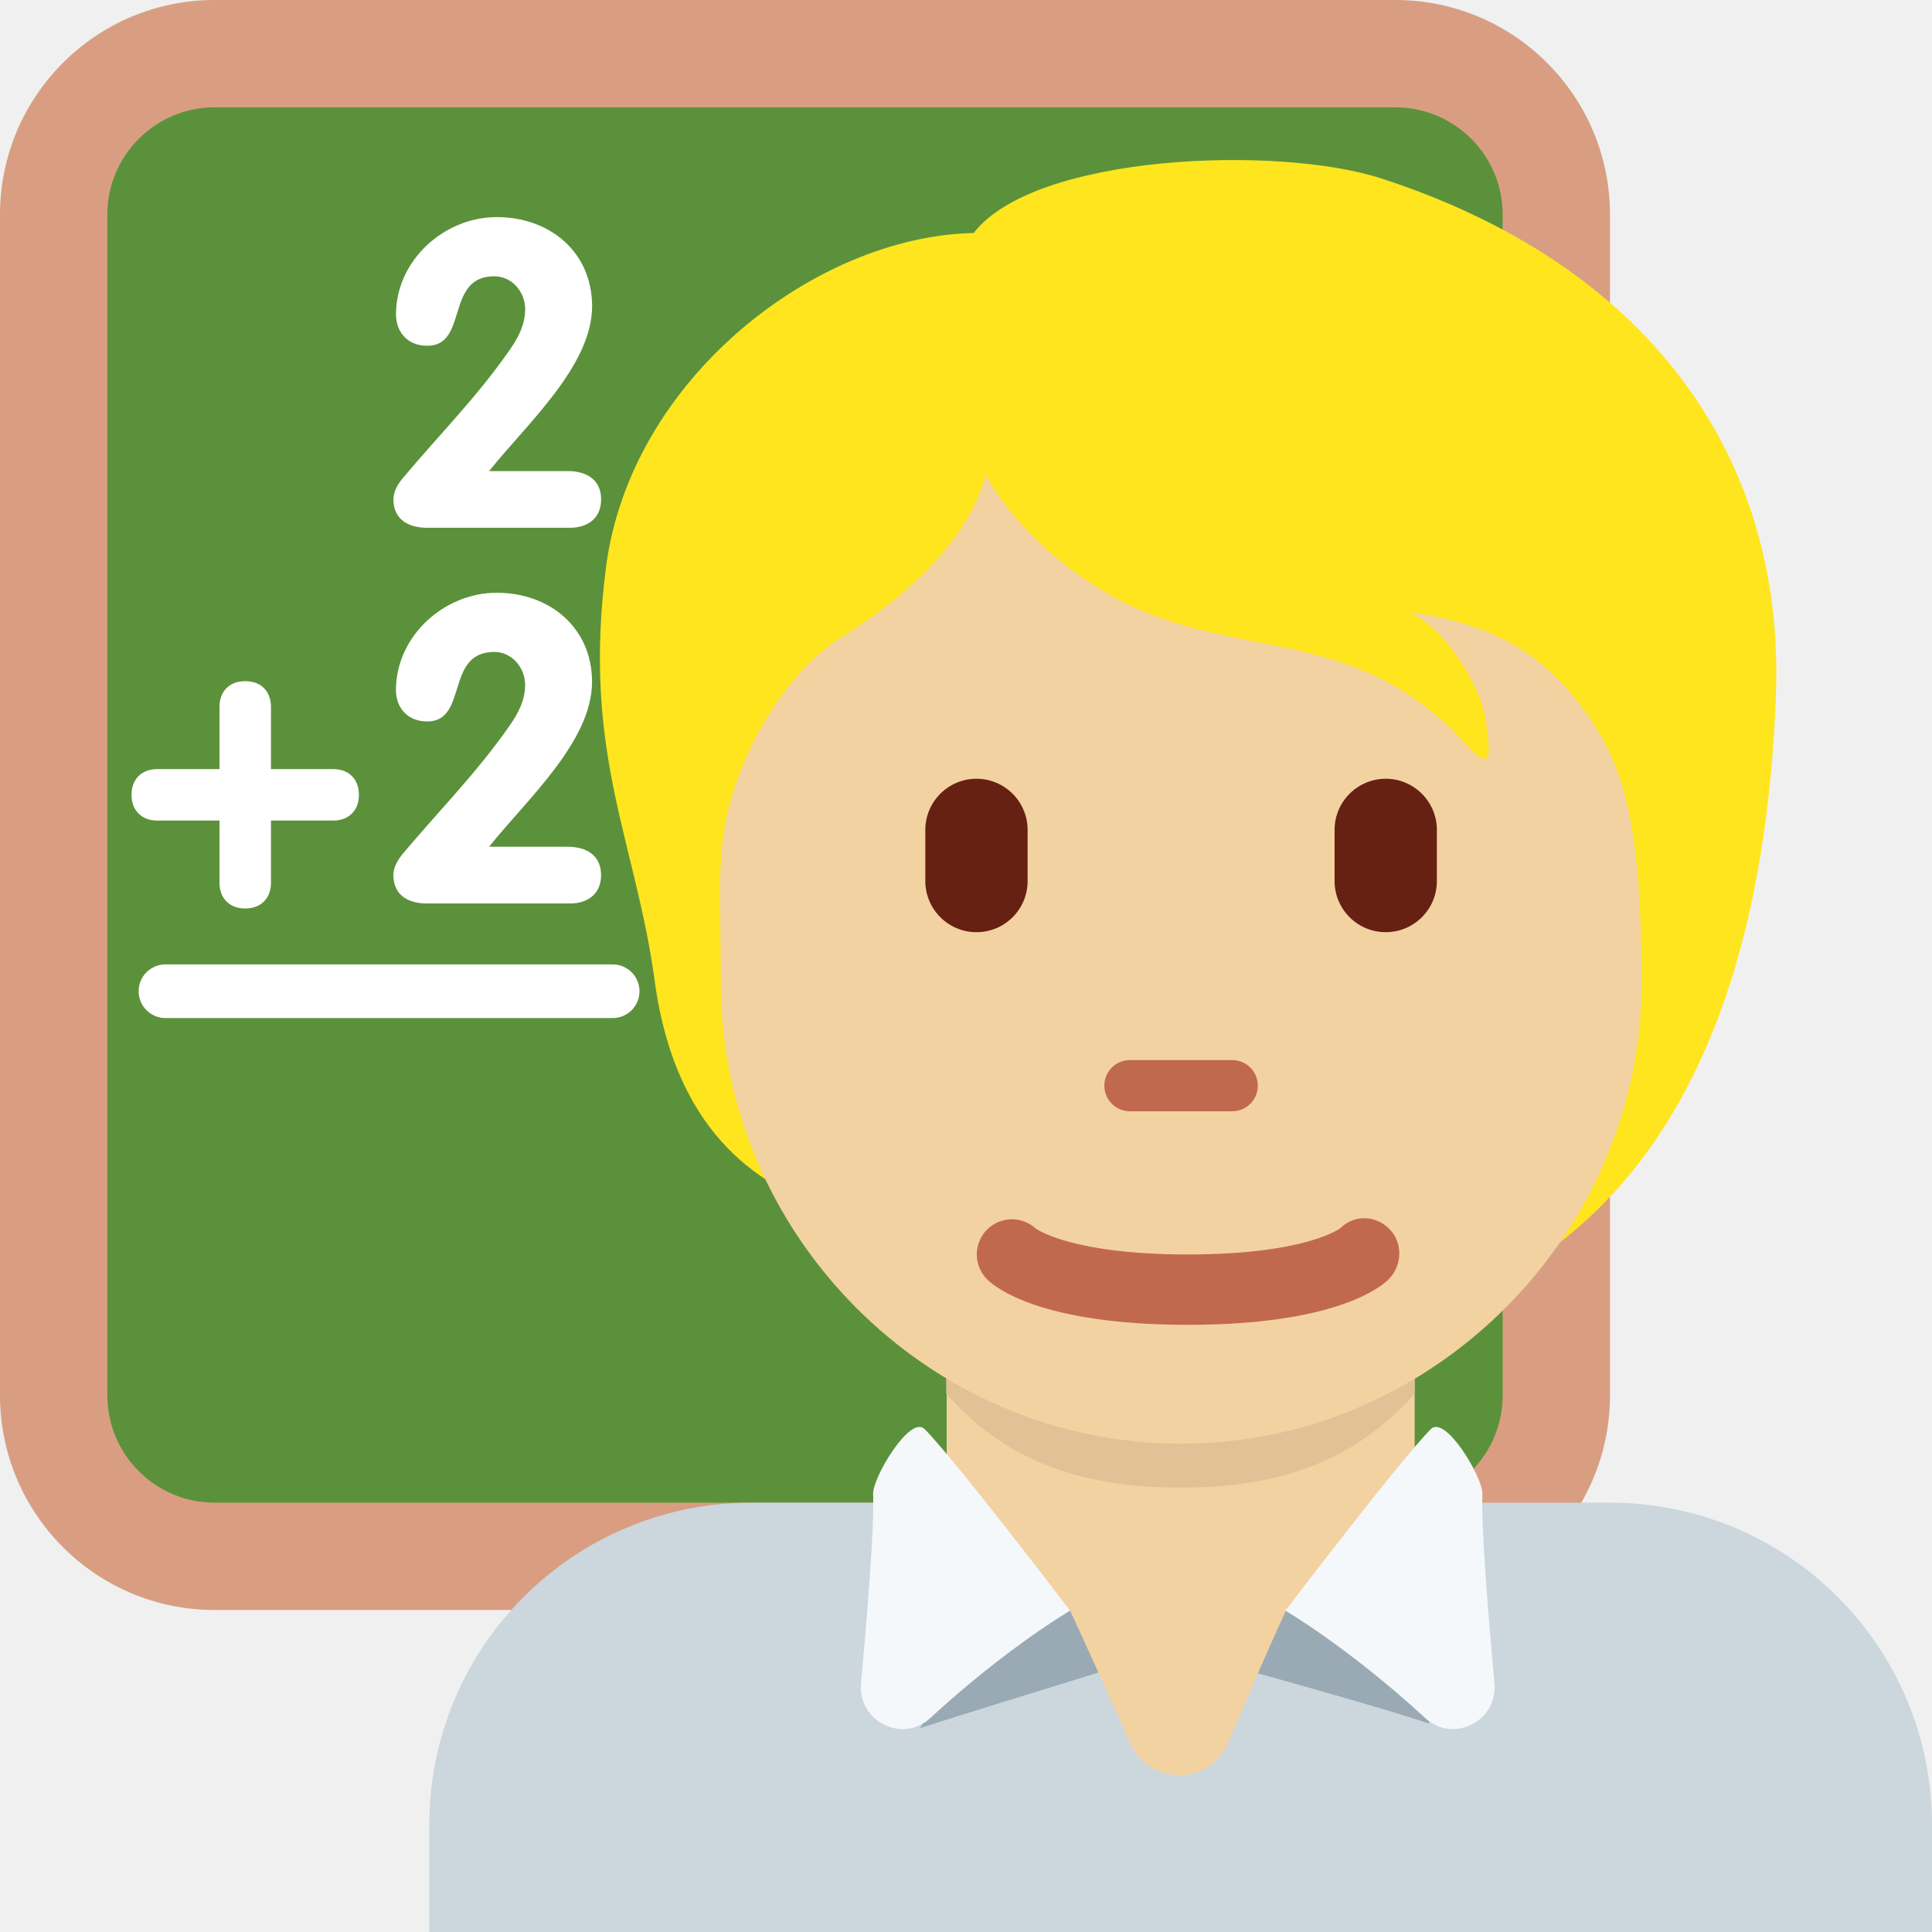
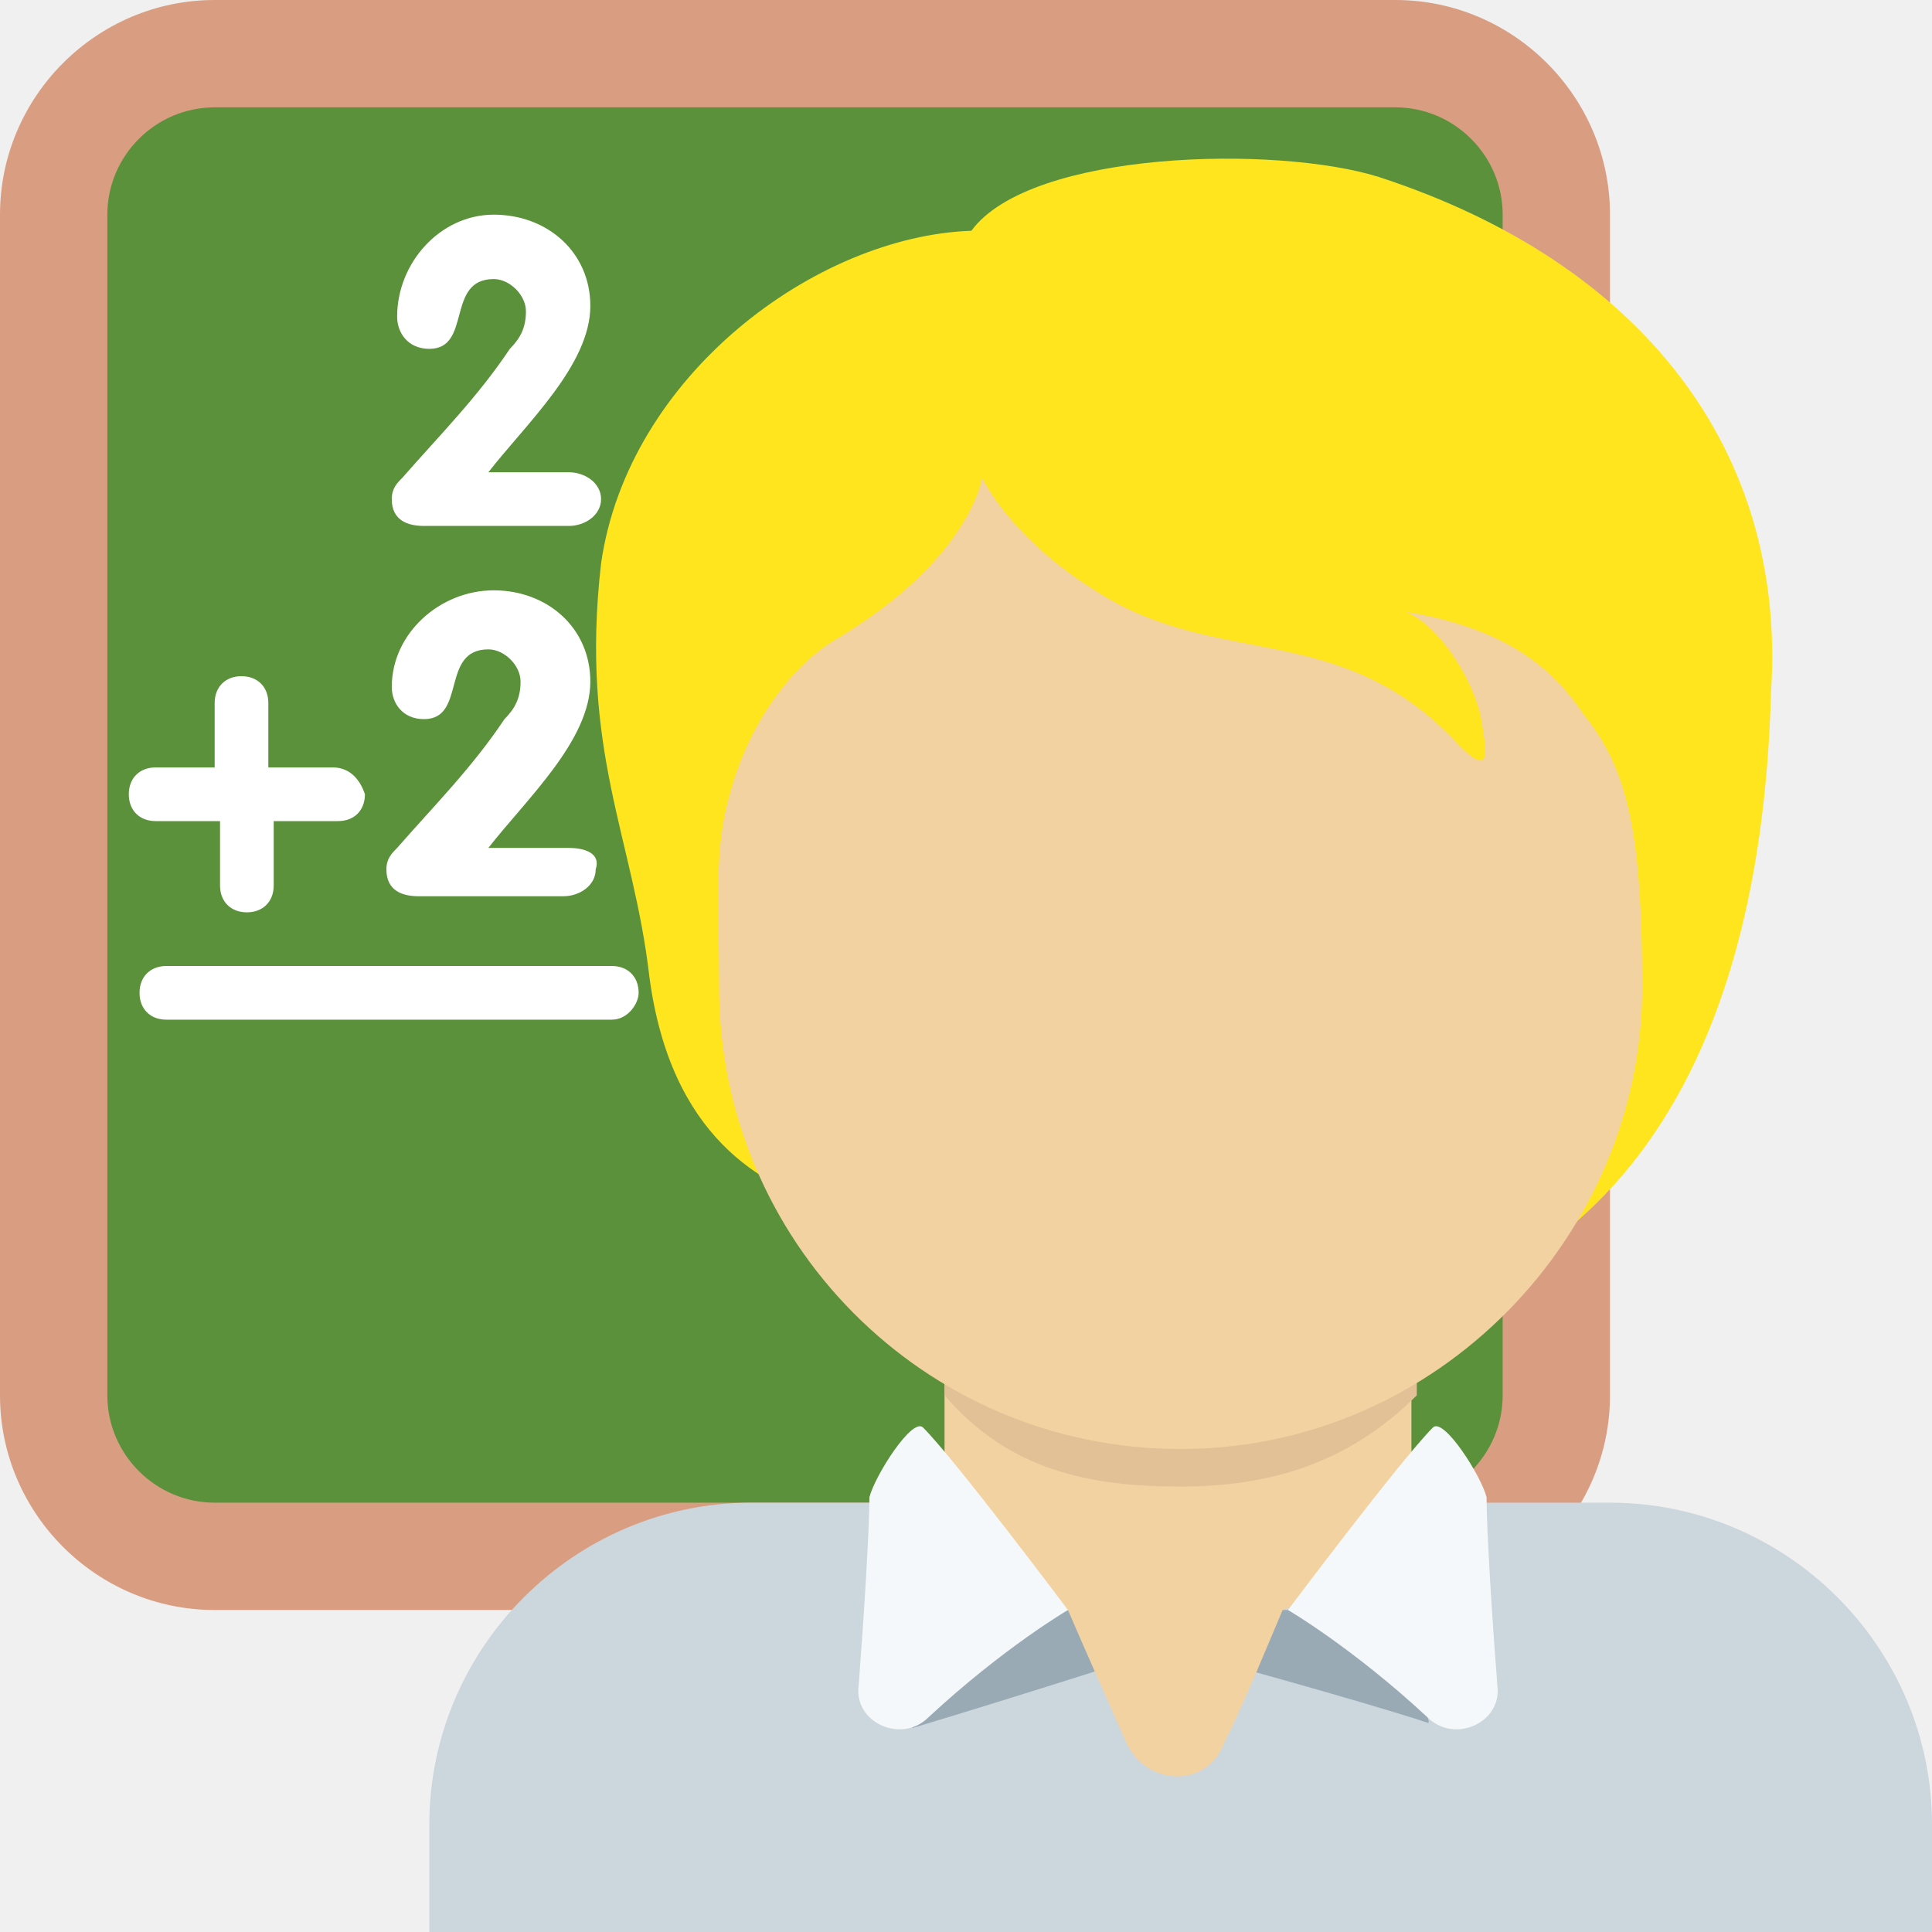
- <svg xmlns="http://www.w3.org/2000/svg" viewBox="0 0 36 36">
-   <path fill="#D99E82" d="M30 26c0 2.209-1.791 4-4 4H4c-2.209 0-4-1.791-4-4V4c0-2.209 1.791-4 4-4h22c2.209 0 4 1.791 4 4v22z" />
-   <path fill="#5C913B" d="M28 26c0 1.104-.896 2-2 2H4c-1.104 0-2-.896-2-2V4c0-1.105.896-2 2-2h22c1.104 0 2 .895 2 2v22z" />
-   <path fill="#FFF" d="M7.515 8.898c-.08.096-.184.24-.184.408 0 .368.272.528.624.528h2.67c.304 0 .576-.16.576-.528s-.271-.528-.624-.528H9.114c.679-.855 1.919-1.958 1.919-3.07 0-1.015-.792-1.663-1.775-1.663s-1.879.807-1.879 1.815c0 .311.2.583.584.583.768 0 .328-1.295 1.247-1.295.328 0 .576.288.576.616 0 .288-.136.536-.28.744-.608.879-1.327 1.599-1.991 2.39zm-1.307 5.433H5.049v-1.16c0-.288-.184-.479-.48-.479-.295 0-.479.192-.479.479v1.16H2.931c-.296 0-.48.192-.48.479 0 .288.184.48.48.48H4.09v1.159c0 .288.184.479.479.479.296 0 .48-.191.48-.479V15.29h1.159c.296 0 .48-.192.48-.48 0-.287-.184-.479-.48-.479zm4.369 1.447H9.113c.68-.855 1.919-1.958 1.919-3.07 0-1.015-.792-1.663-1.775-1.663s-1.879.808-1.879 1.815c0 .311.2.583.583.583.768 0 .328-1.295 1.248-1.295.328 0 .576.288.576.616 0 .288-.136.536-.28.744-.608.879-1.327 1.599-1.991 2.391-.08.096-.184.24-.184.408 0 .368.272.528.624.528h2.67c.304 0 .576-.16.576-.528 0-.369-.271-.529-.623-.529zm.84 3.192H3.083c-.276 0-.5-.224-.5-.5s.224-.5.5-.5h8.333c.276 0 .5.224.5.5.001.276-.223.5-.499.5z" />
-   <path fill="#CCD6DD" d="M36 36v-2c0-3.314-2.686-6-6-6H14c-3.313 0-6 2.686-6 6v2h28z" />
-   <path fill="#99AAB5" d="M22.073 30.805s3.297.891 4.545 1.307c.16.053-.951-2.108-.951-2.108h-7.453s-.679 1.542-1.071 2.197c1.96-.624 4.798-1.485 4.798-1.485" />
-   <path fill="#F3D2A2" d="M17.64 28.101c.774.562 1.206 1.644 2.3 1.911.326.702.746 1.635 1.122 2.476.355.795 1.486.783 1.825-.02.355-.84.755-1.767 1.074-2.456 1.105-.446 1.611-1.339 2.399-1.911V24.29h-8.72v3.811z" />
-   <path fill="#E2C196" d="M17.632 25.973c1.216 1.374 2.724 1.746 4.364 1.746 1.639 0 3.146-.373 4.363-1.746v-3.491h-8.728v3.491z" />
-   <path fill="#FFE51E" d="M25.731 3.323c-1.925-.623-6.455-.453-7.588 1.019-2.944.057-6.398 2.718-6.851 6.228-.448 3.475.551 5.088.906 7.701.403 2.96 2.067 3.907 3.397 4.303 1.914 2.529 3.949 2.421 7.366 2.421 6.672 0 9.85-4.464 10.131-12.047.17-4.585-2.521-8.059-7.361-9.625z" />
-   <path fill="#F3D2A2" d="M29.547 13.273c-.646-.894-1.472-1.614-3.284-1.868.68.311 1.331 1.387 1.416 1.982.085.595.17 1.076-.368.481-2.155-2.382-4.502-1.444-6.827-2.899-1.624-1.016-2.119-2.141-2.119-2.141s-.198 1.5-2.661 3.029c-.714.443-1.566 1.43-2.038 2.888-.34 1.048-.234 1.982-.234 3.578 0 4.66 3.841 8.578 8.578 8.578s8.578-3.953 8.578-8.578c-.002-2.898-.305-4.031-1.041-5.05z" />
-   <path fill="#C1694F" d="M22.961 20.707h-1.906c-.263 0-.477-.213-.477-.477s.213-.477.477-.477h1.906c.263 0 .477.213.477.477s-.213.477-.477.477z" />
-   <path fill="#662113" d="M18.195 17.37c-.526 0-.953-.427-.953-.953v-.953c0-.526.427-.953.953-.953s.953.427.953.953v.953c0 .527-.426.953-.953.953zm7.626 0c-.526 0-.953-.427-.953-.953v-.953c0-.526.427-.953.953-.953s.953.427.953.953v.953c0 .527-.427.953-.953.953z" />
-   <path fill="#C1694F" d="M22.134 24.686c-2.754 0-3.6-.705-3.741-.848-.256-.256-.256-.671 0-.927.248-.248.646-.255.902-.023.052.037.721.487 2.839.487 2.2 0 2.836-.485 2.842-.49.256-.255.657-.243.913.015.256.256.242.683-.014.938-.142.143-.987.848-3.741.848" />
-   <path fill="#F5F8FA" d="M17.229 26.629c.565.566 2.71 3.383 2.71 3.383s-1.188.695-2.608 2.004c-.516.476-1.35.055-1.287-.644.121-1.349.249-2.909.225-3.534-.011-.303.69-1.481.96-1.209m9.433 0c-.565.566-2.71 3.383-2.71 3.383s1.188.695 2.608 2.004c.516.476 1.35.055 1.287-.644-.121-1.349-.249-2.909-.225-3.534.012-.303-.689-1.481-.96-1.209" />
+ <svg xmlns="http://www.w3.org/2000/svg" version="1.1" id="Layer_1" x="0px" y="0px" viewBox="0 0 36 36" style="enable-background:new 0 0 36 36;" xml:space="preserve">
+   <style type="text/css">
+ 	.st0{fill:#D99E82;}
+ 	.st1{fill:#5C913B;}
+ 	.st2{fill:#FFFFFF;}
+ 	.st3{fill:#CCD6DD;}
+ 	.st4{fill:#99AAB5;}
+ 	.st5{fill:#F3D2A2;}
+ 	.st6{fill:#E2C196;}
+ 	.st7{fill:#FFE51E;}
+ 	.st8{fill:#F5F8FA;}
+ </style>
+   <path class="st0" d="M30,26c0,2.2-1.8,4-4,4H4c-2.2,0-4-1.8-4-4V4c0-2.2,1.8-4,4-4h22c2.2,0,4,1.8,4,4V26z" />
+   <path class="st1" d="M28,26c0,1.1-0.9,2-2,2H4c-1.1,0-2-0.9-2-2V4c0-1.1,0.9-2,2-2h22c1.1,0,2,0.9,2,2V26z" />
+   <path class="st2" d="M7.5,8.9C7.4,9,7.3,9.1,7.3,9.3c0,0.4,0.3,0.5,0.6,0.5h2.7c0.3,0,0.6-0.2,0.6-0.5s-0.3-0.5-0.6-0.5H9.1  c0.7-0.9,1.9-2,1.9-3.1c0-1-0.8-1.7-1.8-1.7S7.4,4.9,7.4,5.9c0,0.3,0.2,0.6,0.6,0.6c0.8,0,0.3-1.3,1.2-1.3c0.3,0,0.6,0.3,0.6,0.6  c0,0.3-0.1,0.5-0.3,0.7C8.9,7.4,8.2,8.1,7.5,8.9z M6.2,14.3H5v-1.2c0-0.3-0.2-0.5-0.5-0.5c-0.3,0-0.5,0.2-0.5,0.5v1.2H2.9  c-0.3,0-0.5,0.2-0.5,0.5c0,0.3,0.2,0.5,0.5,0.5h1.2v1.2c0,0.3,0.2,0.5,0.5,0.5c0.3,0,0.5-0.2,0.5-0.5v-1.2h1.2  c0.3,0,0.5-0.2,0.5-0.5C6.7,14.5,6.5,14.3,6.2,14.3z M10.6,15.8H9.1c0.7-0.9,1.9-2,1.9-3.1c0-1-0.8-1.7-1.8-1.7s-1.9,0.8-1.9,1.8  c0,0.3,0.2,0.6,0.6,0.6c0.8,0,0.3-1.3,1.2-1.3c0.3,0,0.6,0.3,0.6,0.6c0,0.3-0.1,0.5-0.3,0.7c-0.6,0.9-1.3,1.6-2,2.4  c-0.1,0.1-0.2,0.2-0.2,0.4c0,0.4,0.3,0.5,0.6,0.5h2.7c0.3,0,0.6-0.2,0.6-0.5C11.2,15.9,10.9,15.8,10.6,15.8z M11.4,19H3.1  c-0.3,0-0.5-0.2-0.5-0.5S2.8,18,3.1,18h8.3c0.3,0,0.5,0.2,0.5,0.5C11.9,18.7,11.7,19,11.4,19z" />
+   <path class="st3" d="M36,36v-2c0-3.3-2.7-6-6-6H14c-3.3,0-6,2.7-6,6v2H36z" />
+   <path class="st4" d="M22.1,30.8c0,0,3.3,0.9,4.5,1.3c0.2,0.1-1-2.1-1-2.1h-7.5c0,0-0.7,1.5-1.1,2.2c2-0.6,4.8-1.5,4.8-1.5" />
+   <path class="st5" d="M17.6,28.1c0.8,0.6,1.2,1.6,2.3,1.9c0.3,0.7,0.7,1.6,1.1,2.5c0.4,0.8,1.5,0.8,1.8,0c0.4-0.8,0.8-1.8,1.1-2.5  c1.1-0.4,1.6-1.3,2.4-1.9v-3.8h-8.7C17.6,24.3,17.6,28.1,17.6,28.1z" />
+   <path class="st6" d="M17.6,26c1.2,1.4,2.7,1.7,4.4,1.7c1.6,0,3.1-0.4,4.4-1.7v-3.5h-8.7L17.6,26L17.6,26z" />
+   <path class="st7" d="M25.7,3.3c-1.9-0.6-6.5-0.5-7.6,1c-2.9,0.1-6.4,2.7-6.9,6.2c-0.4,3.5,0.6,5.1,0.9,7.7c0.4,3,2.1,3.9,3.4,4.3  c1.9,2.5,3.9,2.4,7.4,2.4c6.7,0,9.9-4.5,10.1-12C33.3,8.4,30.6,4.9,25.7,3.3z" />
+   <path class="st5" d="M29.5,13.3c-0.6-0.9-1.5-1.6-3.3-1.9c0.7,0.3,1.3,1.4,1.4,2c0.1,0.6,0.2,1.1-0.4,0.5c-2.2-2.4-4.5-1.4-6.8-2.9  c-1.6-1-2.1-2.1-2.1-2.1s-0.2,1.5-2.7,3c-0.7,0.4-1.6,1.4-2,2.9c-0.3,1-0.2,2-0.2,3.6c0,4.7,3.8,8.6,8.6,8.6s8.6-4,8.6-8.6  C30.6,15.4,30.3,14.3,29.5,13.3z" />
+   <path class="st8" d="M17.2,26.6c0.6,0.6,2.7,3.4,2.7,3.4s-1.2,0.7-2.6,2c-0.5,0.5-1.4,0.1-1.3-0.6c0.1-1.3,0.2-2.9,0.2-3.5  C16.3,27.5,17,26.4,17.2,26.6 M26.7,26.6C26.1,27.2,24,30,24,30s1.2,0.7,2.6,2c0.5,0.5,1.4,0.1,1.3-0.6c-0.1-1.3-0.2-2.9-0.2-3.5  C27.6,27.5,26.9,26.4,26.7,26.6" />
</svg>
